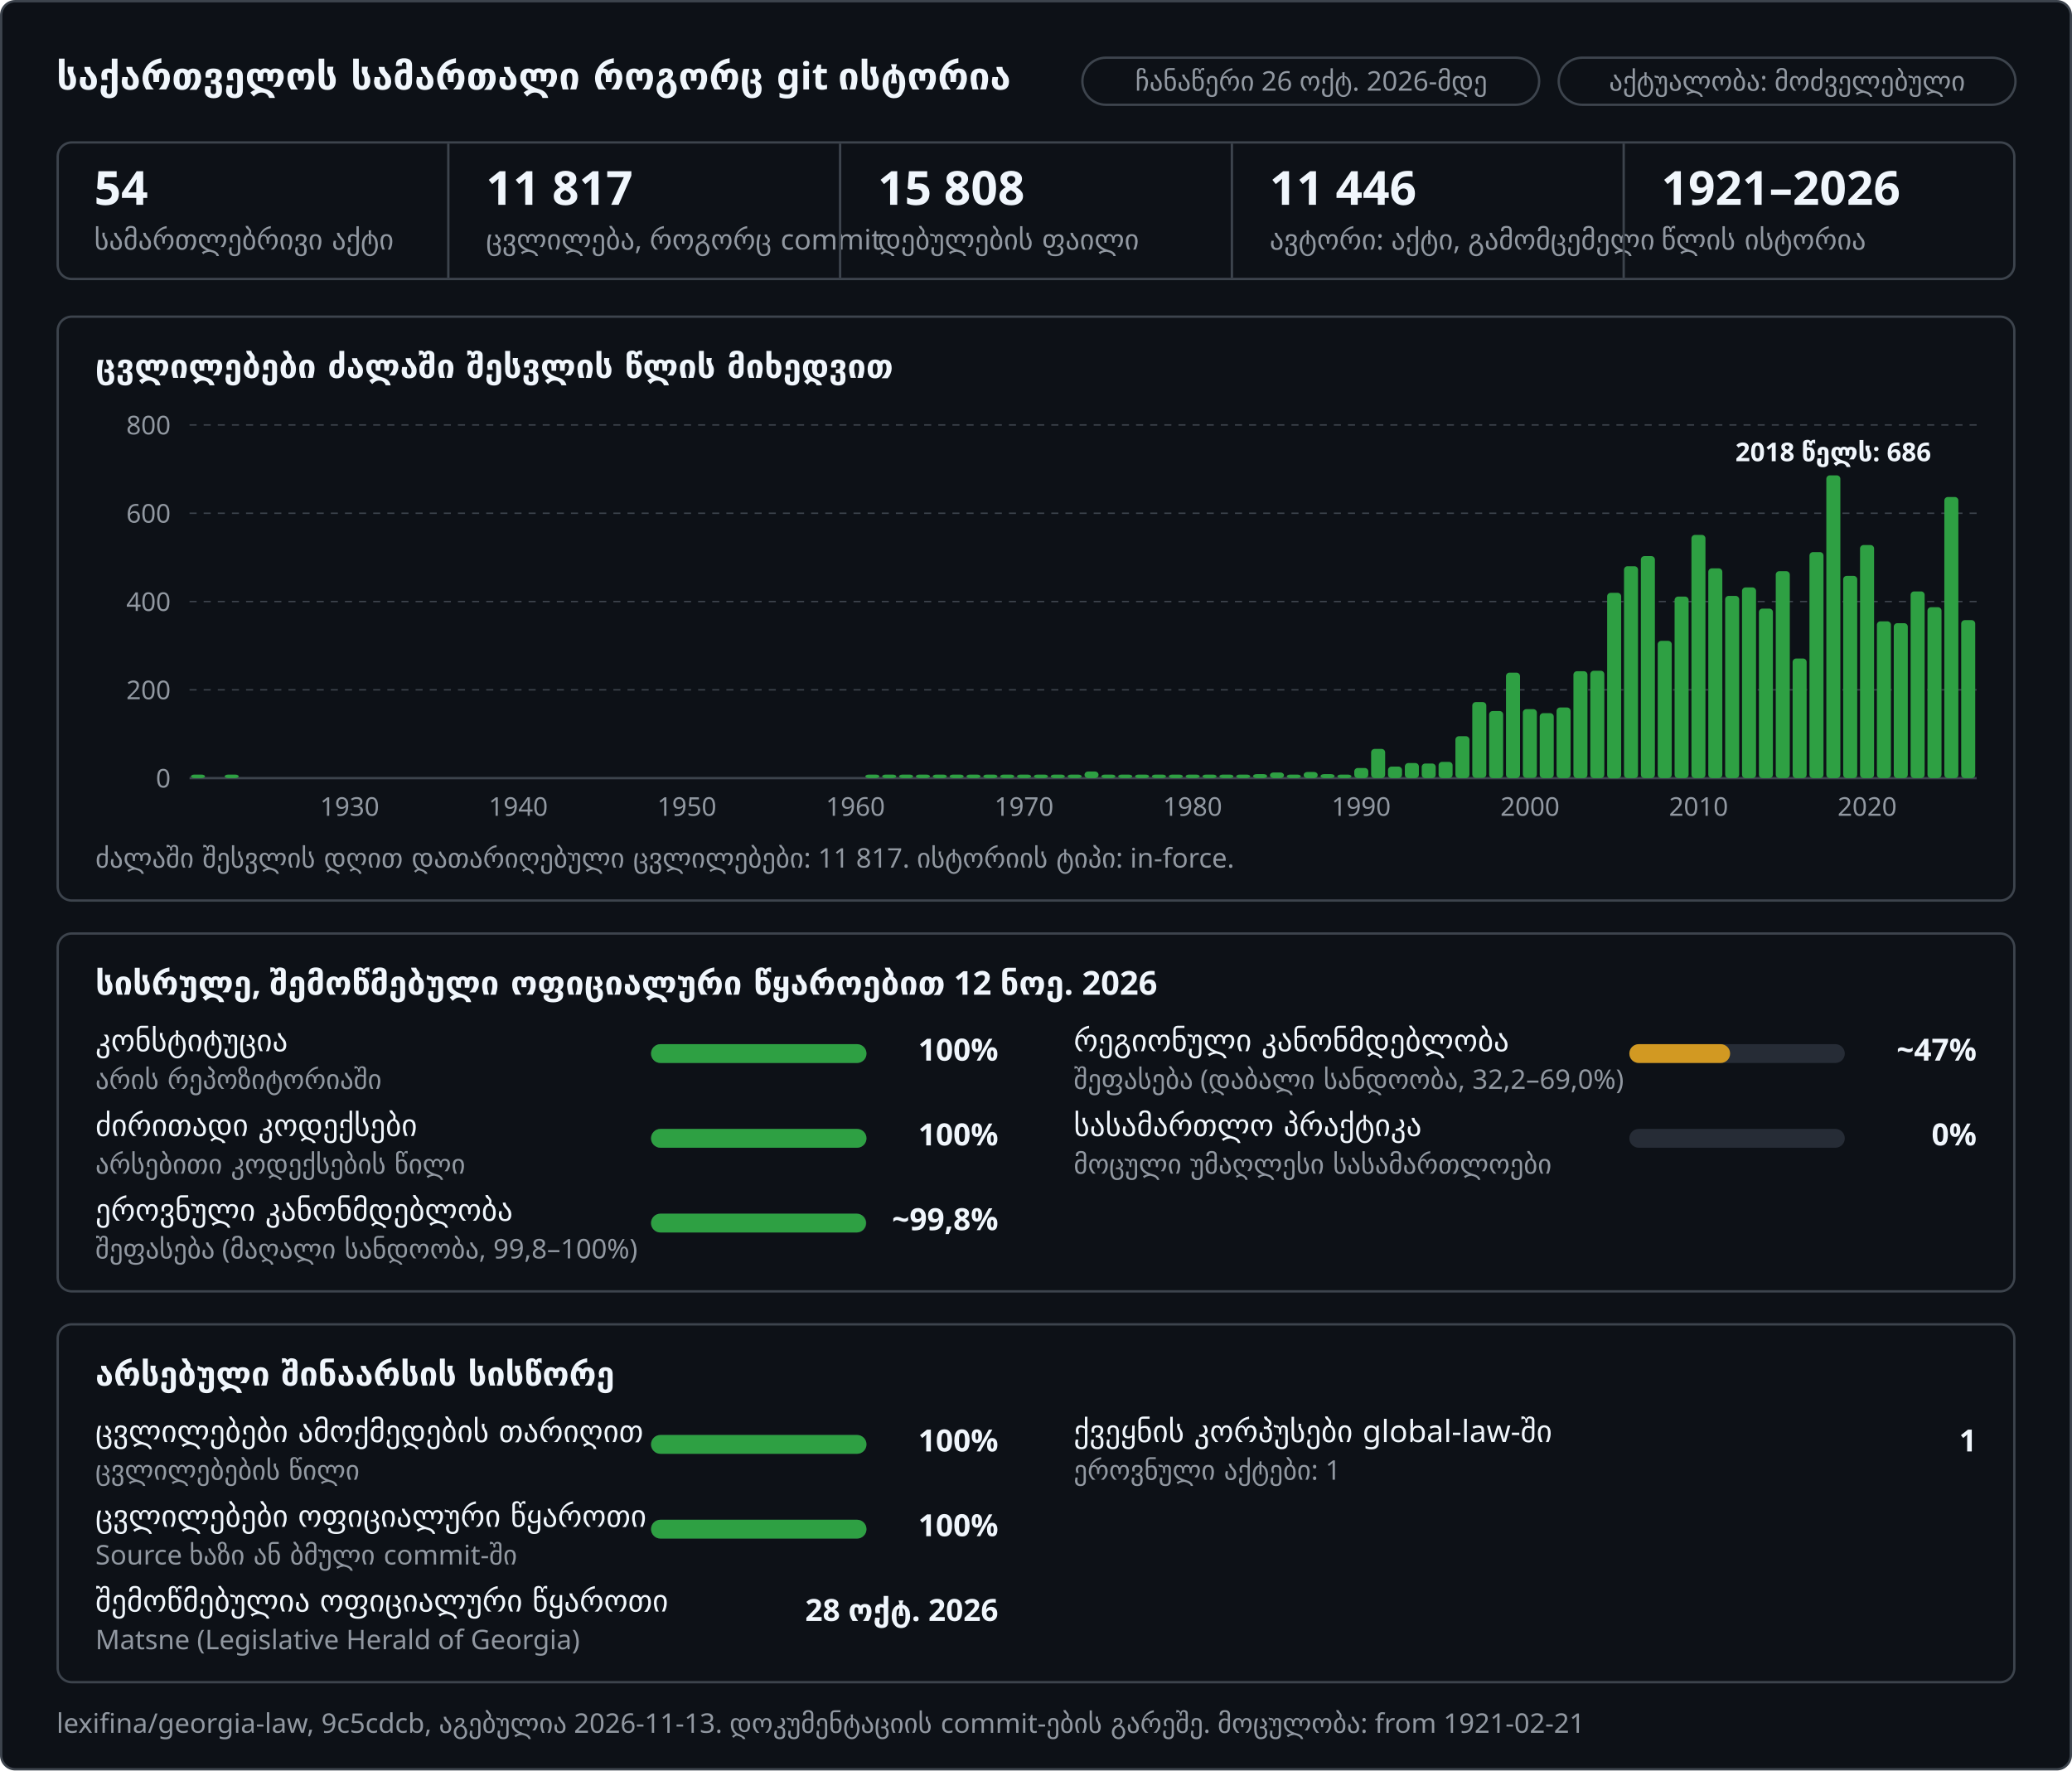
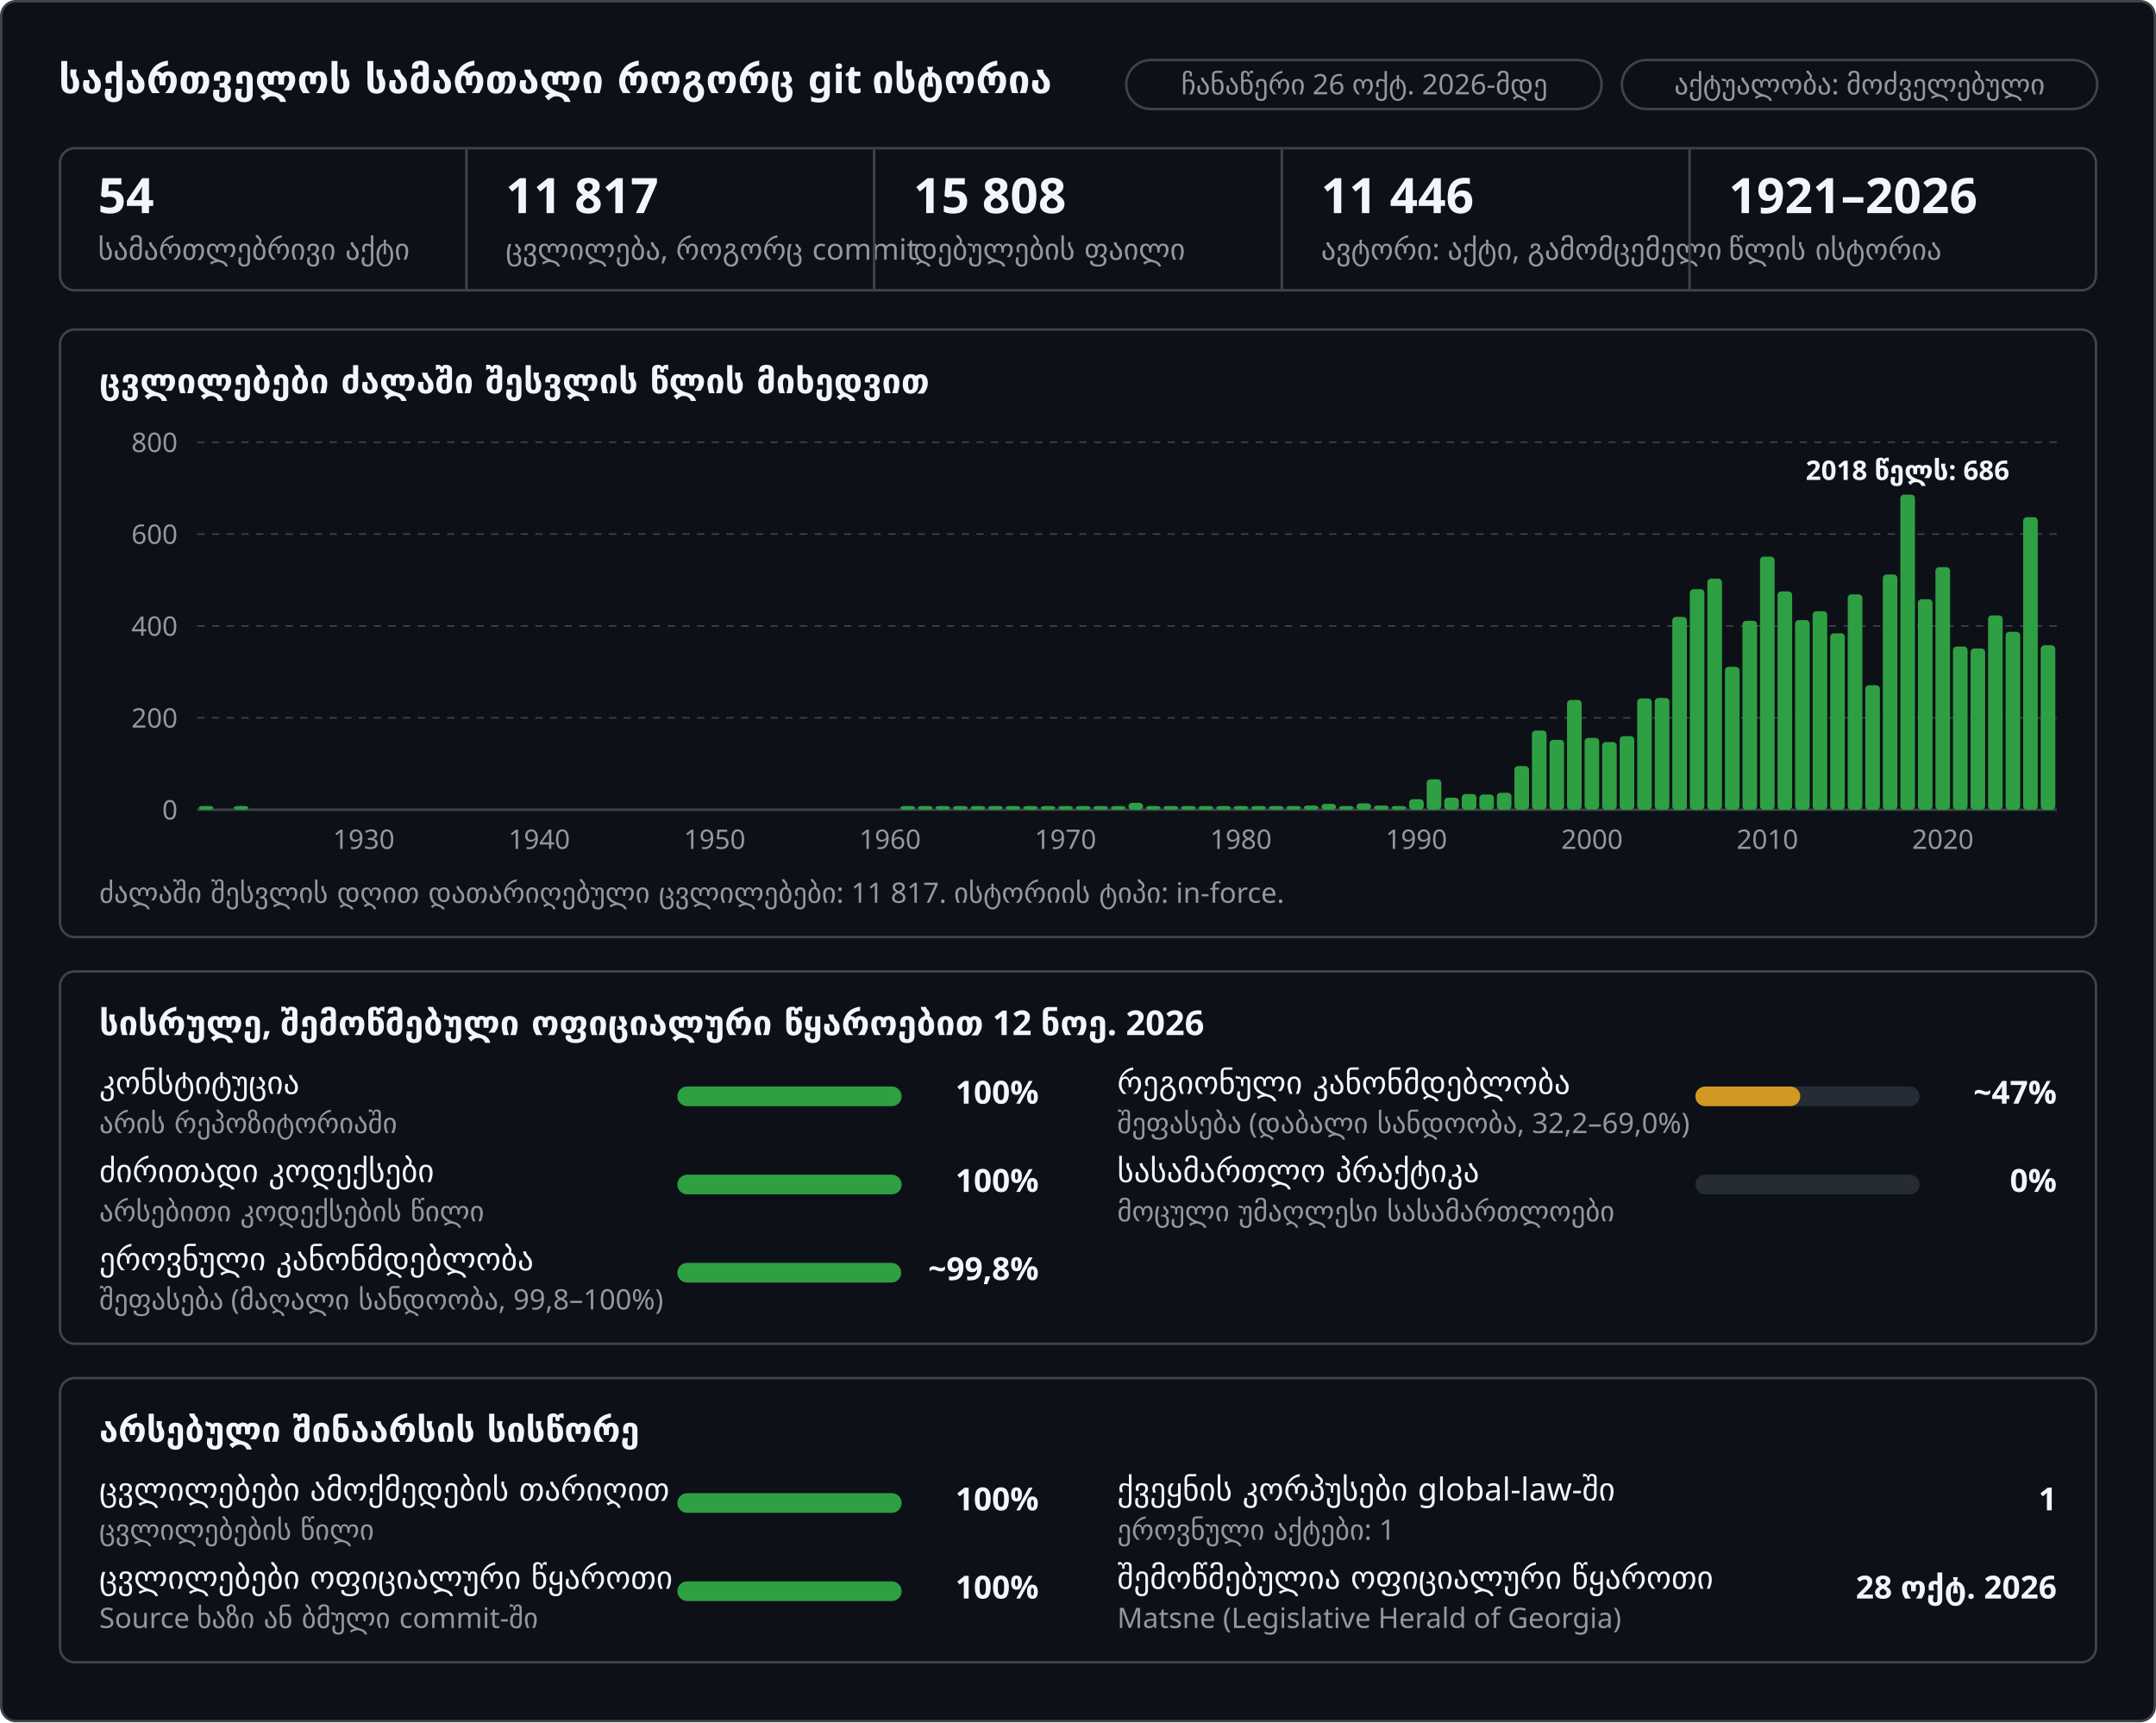
- <svg xmlns="http://www.w3.org/2000/svg" width="880" height="752" viewBox="0 0 880 752" font-family="-apple-system,BlinkMacSystemFont,Segoe UI,Noto Sans,Helvetica,Arial,sans-serif">
-   <rect x="0.5" y="0.5" width="879" height="751" rx="6" fill="#0d1117" stroke="#3d444d" />
+ <svg xmlns="http://www.w3.org/2000/svg" width="880" height="703" viewBox="0 0 880 703" font-family="-apple-system,BlinkMacSystemFont,Segoe UI,Noto Sans,Helvetica,Arial,sans-serif">
+   <rect x="0.5" y="0.5" width="879" height="702" rx="6" fill="#0d1117" stroke="#3d444d" />
  <text x="24" y="38" font-size="16" font-weight="600" fill="#f0f6fc" textLength="420" lengthAdjust="spacingAndGlyphs">საქართველოს სამართალი როგორც git ისტორია</text>
  <rect x="459.7" y="24.5" width="194" height="20" rx="10" fill="none" stroke="#3d444d" />
  <text x="556.9" y="38.5" font-size="11.5" font-weight="500" text-anchor="middle" fill="#9198a1">ჩანაწერი 26 ოქტ. 2026-მდე</text>
  <rect x="662.0" y="24.5" width="194" height="20" rx="10" fill="none" stroke="#3d444d" />
  <text x="759.0" y="38.5" font-size="11.5" font-weight="500" text-anchor="middle" fill="#9198a1">აქტუალობა: მოძველებული</text>
  <rect x="24.5" y="60.5" width="831" height="58" rx="6" fill="#0d1117" stroke="#3d444d" />
  <text x="40.0" y="87" font-size="20" font-weight="600" fill="#f0f6fc">54</text>
  <text x="40.0" y="106" font-size="12" fill="#9198a1" textLength="142" lengthAdjust="spacingAndGlyphs">სამართლებრივი აქტი</text>
  <line x1="190.4" y1="61" x2="190.4" y2="118" stroke="#3d444d" />
  <text x="206.4" y="87" font-size="20" font-weight="600" fill="#f0f6fc">11 817</text>
  <text x="206.4" y="106" font-size="12" fill="#9198a1" textLength="142" lengthAdjust="spacingAndGlyphs">ცვლილება, როგორც commit</text>
  <line x1="356.8" y1="61" x2="356.8" y2="118" stroke="#3d444d" />
  <text x="372.8" y="87" font-size="20" font-weight="600" fill="#f0f6fc">15 808</text>
  <text x="372.8" y="106" font-size="12" fill="#9198a1">დებულების ფაილი</text>
  <line x1="523.2" y1="61" x2="523.2" y2="118" stroke="#3d444d" />
  <text x="539.2" y="87" font-size="20" font-weight="600" fill="#f0f6fc">11 446</text>
  <text x="539.2" y="106" font-size="12" fill="#9198a1" textLength="142" lengthAdjust="spacingAndGlyphs">ავტორი: აქტი, გამომცემელი</text>
  <line x1="689.6" y1="61" x2="689.6" y2="118" stroke="#3d444d" />
  <text x="705.6" y="87" font-size="20" font-weight="600" fill="#f0f6fc">1921–2026</text>
  <text x="705.6" y="106" font-size="12" fill="#9198a1">წლის ისტორია</text>
  <rect x="24.5" y="134.5" width="831" height="248" rx="6" fill="#0d1117" stroke="#3d444d" />
  <text x="40.5" y="160.5" font-size="14" font-weight="600" fill="#f0f6fc">ცვლილებები ძალაში შესვლის წლის მიხედვით</text>
  <line x1="80.5" y1="330.5" x2="839.5" y2="330.5" stroke="#3d444d" stroke-width="1" />
  <text x="72.5" y="334.5" font-size="11" text-anchor="end" fill="#9198a1">0</text>
  <line x1="80.5" y1="293.0" x2="839.5" y2="293.0" stroke="#3d444d" stroke-width="0.6" stroke-dasharray="3 3" />
  <text x="72.5" y="297.0" font-size="11" text-anchor="end" fill="#9198a1">200</text>
  <line x1="80.5" y1="255.5" x2="839.5" y2="255.5" stroke="#3d444d" stroke-width="0.6" stroke-dasharray="3 3" />
  <text x="72.5" y="259.5" font-size="11" text-anchor="end" fill="#9198a1">400</text>
  <line x1="80.5" y1="218.0" x2="839.5" y2="218.0" stroke="#3d444d" stroke-width="0.6" stroke-dasharray="3 3" />
  <text x="72.5" y="222.0" font-size="11" text-anchor="end" fill="#9198a1">600</text>
  <line x1="80.5" y1="180.5" x2="839.5" y2="180.5" stroke="#3d444d" stroke-width="0.6" stroke-dasharray="3 3" />
  <text x="72.5" y="184.5" font-size="11" text-anchor="end" fill="#9198a1">800</text>
  <rect x="81.10" y="329.0" width="5.96" height="1.5" rx="1.5" fill="#2ea043" />
  <rect x="95.42" y="329.0" width="5.96" height="1.5" rx="1.5" fill="#2ea043" />
  <text x="148.5" y="346.5" font-size="11" text-anchor="middle" fill="#9198a1">1930</text>
  <text x="220.1" y="346.5" font-size="11" text-anchor="middle" fill="#9198a1">1940</text>
  <text x="291.7" y="346.5" font-size="11" text-anchor="middle" fill="#9198a1">1950</text>
  <text x="363.3" y="346.5" font-size="11" text-anchor="middle" fill="#9198a1">1960</text>
  <rect x="367.52" y="329.0" width="5.96" height="1.5" rx="1.5" fill="#2ea043" />
  <rect x="374.68" y="329.0" width="5.96" height="1.5" rx="1.5" fill="#2ea043" />
  <rect x="381.84" y="329.0" width="5.96" height="1.5" rx="1.5" fill="#2ea043" />
  <rect x="389.00" y="329.0" width="5.96" height="1.5" rx="1.5" fill="#2ea043" />
  <rect x="396.16" y="329.0" width="5.96" height="1.5" rx="1.5" fill="#2ea043" />
  <rect x="403.32" y="329.0" width="5.96" height="1.5" rx="1.5" fill="#2ea043" />
  <rect x="410.48" y="329.0" width="5.96" height="1.5" rx="1.5" fill="#2ea043" />
  <rect x="417.64" y="329.0" width="5.96" height="1.5" rx="1.5" fill="#2ea043" />
  <rect x="424.80" y="329.0" width="5.96" height="1.5" rx="1.5" fill="#2ea043" />
  <rect x="431.96" y="329.0" width="5.96" height="1.5" rx="1.5" fill="#2ea043" />
  <text x="434.9" y="346.5" font-size="11" text-anchor="middle" fill="#9198a1">1970</text>
  <rect x="439.12" y="329.0" width="5.96" height="1.5" rx="1.5" fill="#2ea043" />
  <rect x="446.28" y="329.0" width="5.96" height="1.5" rx="1.5" fill="#2ea043" />
  <rect x="453.44" y="329.0" width="5.96" height="1.5" rx="1.5" fill="#2ea043" />
  <rect x="460.60" y="327.7" width="5.96" height="2.8" rx="1.5" fill="#2ea043" />
  <rect x="467.76" y="329.0" width="5.96" height="1.5" rx="1.5" fill="#2ea043" />
  <rect x="474.92" y="329.0" width="5.96" height="1.5" rx="1.5" fill="#2ea043" />
  <rect x="482.08" y="329.0" width="5.96" height="1.5" rx="1.5" fill="#2ea043" />
  <rect x="489.24" y="329.0" width="5.96" height="1.5" rx="1.5" fill="#2ea043" />
  <rect x="496.40" y="329.0" width="5.96" height="1.5" rx="1.5" fill="#2ea043" />
  <rect x="503.56" y="329.0" width="5.96" height="1.5" rx="1.5" fill="#2ea043" />
  <text x="506.5" y="346.5" font-size="11" text-anchor="middle" fill="#9198a1">1980</text>
  <rect x="510.72" y="329.0" width="5.96" height="1.5" rx="1.5" fill="#2ea043" />
  <rect x="517.88" y="329.0" width="5.96" height="1.5" rx="1.5" fill="#2ea043" />
  <rect x="525.04" y="329.0" width="5.96" height="1.5" rx="1.5" fill="#2ea043" />
  <rect x="532.20" y="328.8" width="5.96" height="1.7" rx="1.5" fill="#2ea043" />
  <rect x="539.36" y="328.1" width="5.96" height="2.4" rx="1.5" fill="#2ea043" />
  <rect x="546.52" y="329.0" width="5.96" height="1.5" rx="1.5" fill="#2ea043" />
  <rect x="553.68" y="327.9" width="5.96" height="2.6" rx="1.5" fill="#2ea043" />
  <rect x="560.85" y="328.8" width="5.96" height="1.7" rx="1.5" fill="#2ea043" />
  <rect x="568.01" y="329.0" width="5.96" height="1.5" rx="1.5" fill="#2ea043" />
  <rect x="575.17" y="326.2" width="5.96" height="4.3" rx="1.5" fill="#2ea043" />
  <text x="578.1" y="346.5" font-size="11" text-anchor="middle" fill="#9198a1">1990</text>
  <rect x="582.33" y="318.1" width="5.96" height="12.4" rx="1.5" fill="#2ea043" />
  <rect x="589.49" y="325.6" width="5.96" height="4.9" rx="1.5" fill="#2ea043" />
  <rect x="596.65" y="324.1" width="5.96" height="6.4" rx="1.5" fill="#2ea043" />
  <rect x="603.81" y="324.3" width="5.96" height="6.2" rx="1.5" fill="#2ea043" />
  <rect x="610.97" y="323.6" width="5.96" height="6.9" rx="1.5" fill="#2ea043" />
  <rect x="618.13" y="312.7" width="5.96" height="17.8" rx="1.5" fill="#2ea043" />
  <rect x="625.29" y="298.2" width="5.96" height="32.2" rx="1.5" fill="#2ea043" />
  <rect x="632.45" y="302.0" width="5.96" height="28.5" rx="1.5" fill="#2ea043" />
  <rect x="639.61" y="285.7" width="5.96" height="44.8" rx="1.5" fill="#2ea043" />
  <rect x="646.77" y="301.2" width="5.96" height="29.2" rx="1.5" fill="#2ea043" />
  <text x="649.8" y="346.5" font-size="11" text-anchor="middle" fill="#9198a1">2000</text>
  <rect x="653.93" y="302.9" width="5.96" height="27.6" rx="1.5" fill="#2ea043" />
  <rect x="661.09" y="300.5" width="5.96" height="30.0" rx="1.5" fill="#2ea043" />
  <rect x="668.25" y="285.1" width="5.96" height="45.4" rx="1.5" fill="#2ea043" />
  <rect x="675.41" y="284.9" width="5.96" height="45.6" rx="1.5" fill="#2ea043" />
  <rect x="682.57" y="251.8" width="5.96" height="78.8" rx="1.5" fill="#2ea043" />
  <rect x="689.73" y="240.5" width="5.96" height="90.0" rx="1.5" fill="#2ea043" />
  <rect x="696.89" y="236.2" width="5.96" height="94.3" rx="1.5" fill="#2ea043" />
  <rect x="704.05" y="272.2" width="5.96" height="58.3" rx="1.5" fill="#2ea043" />
  <rect x="711.21" y="253.4" width="5.96" height="77.1" rx="1.5" fill="#2ea043" />
  <rect x="718.37" y="227.2" width="5.96" height="103.3" rx="1.5" fill="#2ea043" />
  <text x="721.4" y="346.5" font-size="11" text-anchor="middle" fill="#9198a1">2010</text>
  <rect x="725.53" y="241.4" width="5.96" height="89.1" rx="1.5" fill="#2ea043" />
  <rect x="732.69" y="253.1" width="5.96" height="77.4" rx="1.5" fill="#2ea043" />
  <rect x="739.85" y="249.5" width="5.96" height="81.0" rx="1.5" fill="#2ea043" />
  <rect x="747.02" y="258.5" width="5.96" height="72.0" rx="1.5" fill="#2ea043" />
  <rect x="754.18" y="242.6" width="5.96" height="87.9" rx="1.5" fill="#2ea043" />
  <rect x="761.34" y="279.7" width="5.96" height="50.8" rx="1.5" fill="#2ea043" />
  <rect x="768.50" y="234.5" width="5.96" height="96.0" rx="1.5" fill="#2ea043" />
  <rect x="775.66" y="201.9" width="5.96" height="128.6" rx="1.5" fill="#2ea043" />
  <text x="778.6" y="195.9" font-size="11" font-weight="600" text-anchor="middle" fill="#f0f6fc">2018 წელს: 686</text>
  <rect x="782.82" y="244.6" width="5.96" height="85.9" rx="1.5" fill="#2ea043" />
  <rect x="789.98" y="231.5" width="5.96" height="99.0" rx="1.5" fill="#2ea043" />
  <text x="793.0" y="346.5" font-size="11" text-anchor="middle" fill="#9198a1">2020</text>
  <rect x="797.14" y="263.9" width="5.96" height="66.6" rx="1.5" fill="#2ea043" />
  <rect x="804.30" y="264.7" width="5.96" height="65.8" rx="1.5" fill="#2ea043" />
  <rect x="811.46" y="251.2" width="5.96" height="79.3" rx="1.5" fill="#2ea043" />
  <rect x="818.62" y="257.9" width="5.96" height="72.6" rx="1.5" fill="#2ea043" />
  <rect x="825.78" y="211.1" width="5.96" height="119.4" rx="1.5" fill="#2ea043" />
  <rect x="832.94" y="263.4" width="5.96" height="67.1" rx="1.5" fill="#2ea043" />
  <text x="40.5" y="368.5" font-size="11.5" fill="#9198a1">ძალაში შესვლის დღით დათარიღებული ცვლილებები: 11 817. ისტორიის ტიპი: in-force.</text>
  <rect x="24.5" y="396.5" width="831" height="152" rx="6" fill="#0d1117" stroke="#3d444d" />
  <text x="40.5" y="422.5" font-size="14" font-weight="600" fill="#f0f6fc">სისრულე, შემოწმებული ოფიციალური წყაროებით 12 ნოე. 2026</text>
  <text x="40.5" y="446.5" font-size="13" fill="#f0f6fc">კონსტიტუცია</text>
  <text x="40.5" y="462.5" font-size="11.5" fill="#9198a1">არის რეპოზიტორიაში</text>
  <g>
    <rect x="276.5" y="443.5" width="91.5" height="8" rx="4" fill="#262c36" />
    <rect x="276.5" y="443.5" width="91.5" height="8" rx="4" fill="#2ea043" />
  </g>
  <text x="424.0" y="450.5" font-size="13" font-weight="600" text-anchor="end" fill="#f0f6fc">100%</text>
  <text x="40.5" y="482.5" font-size="13" fill="#f0f6fc">ძირითადი კოდექსები</text>
  <text x="40.5" y="498.5" font-size="11.5" fill="#9198a1">არსებითი კოდექსების წილი</text>
  <g>
    <rect x="276.5" y="479.5" width="91.5" height="8" rx="4" fill="#262c36" />
    <rect x="276.5" y="479.5" width="91.5" height="8" rx="4" fill="#2ea043" />
  </g>
  <text x="424.0" y="486.5" font-size="13" font-weight="600" text-anchor="end" fill="#f0f6fc">100%</text>
  <text x="40.5" y="518.5" font-size="13" fill="#f0f6fc">ეროვნული კანონმდებლობა</text>
  <text x="40.5" y="534.5" font-size="11.5" fill="#9198a1">შეფასება (მაღალი სანდოობა, 99,8–100%)</text>
  <g>
    <rect x="276.5" y="515.5" width="91.5" height="8" rx="4" fill="#262c36" />
    <rect x="276.5" y="515.5" width="91.3" height="8" rx="4" fill="#2ea043" />
  </g>
  <text x="424.0" y="522.5" font-size="13" font-weight="600" text-anchor="end" fill="#f0f6fc">~99,8%</text>
  <text x="456.0" y="446.5" font-size="13" fill="#f0f6fc">რეგიონული კანონმდებლობა</text>
  <text x="456.0" y="462.5" font-size="11.5" fill="#9198a1">შეფასება (დაბალი სანდოობა, 32,2–69,0%)</text>
  <g>
    <rect x="692.0" y="443.5" width="91.5" height="8" rx="4" fill="#262c36" />
    <rect x="692.0" y="443.5" width="42.8" height="8" rx="4" fill="#d29922" />
  </g>
  <text x="839.5" y="450.5" font-size="13" font-weight="600" text-anchor="end" fill="#f0f6fc">~47%</text>
  <text x="456.0" y="482.5" font-size="13" fill="#f0f6fc">სასამართლო პრაქტიკა</text>
  <text x="456.0" y="498.5" font-size="11.5" fill="#9198a1">მოცული უმაღლესი სასამართლოები</text>
  <g>
    <rect x="692.0" y="479.5" width="91.5" height="8" rx="4" fill="#262c36" />
  </g>
  <text x="839.5" y="486.5" font-size="13" font-weight="600" text-anchor="end" fill="#f0f6fc">0%</text>
-   <rect x="24.5" y="562.5" width="831" height="152" rx="6" fill="#0d1117" stroke="#3d444d" />
+   <rect x="24.5" y="562.5" width="831" height="116" rx="6" fill="#0d1117" stroke="#3d444d" />
  <text x="40.5" y="588.5" font-size="14" font-weight="600" fill="#f0f6fc">არსებული შინაარსის სისწორე</text>
  <text x="40.5" y="612.5" font-size="13" fill="#f0f6fc" textLength="226" lengthAdjust="spacingAndGlyphs">ცვლილებები ამოქმედების თარიღით</text>
  <text x="40.5" y="628.5" font-size="11.5" fill="#9198a1">ცვლილებების წილი</text>
  <g>
    <rect x="276.5" y="609.5" width="91.5" height="8" rx="4" fill="#262c36" />
    <rect x="276.5" y="609.5" width="91.5" height="8" rx="4" fill="#2ea043" />
  </g>
  <text x="424.0" y="616.5" font-size="13" font-weight="600" text-anchor="end" fill="#f0f6fc">100%</text>
  <text x="40.5" y="648.5" font-size="13" fill="#f0f6fc" textLength="226" lengthAdjust="spacingAndGlyphs">ცვლილებები ოფიციალური წყაროთი</text>
  <text x="40.5" y="664.5" font-size="11.5" fill="#9198a1">Source ხაზი ან ბმული commit-ში</text>
  <g>
    <rect x="276.5" y="645.5" width="91.5" height="8" rx="4" fill="#262c36" />
    <rect x="276.5" y="645.5" width="91.5" height="8" rx="4" fill="#2ea043" />
  </g>
  <text x="424.0" y="652.5" font-size="13" font-weight="600" text-anchor="end" fill="#f0f6fc">100%</text>
-   <text x="40.5" y="684.5" font-size="13" fill="#f0f6fc">შემოწმებულია ოფიციალური წყაროთი</text>
-   <text x="40.5" y="700.5" font-size="11.5" fill="#9198a1">Matsne (Legislative Herald of Georgia)</text>
-   <text x="424.0" y="688.5" font-size="13" font-weight="600" text-anchor="end" fill="#f0f6fc">28 ოქტ. 2026</text>
  <text x="456.0" y="612.5" font-size="13" fill="#f0f6fc">ქვეყნის კორპუსები global-law-ში</text>
  <text x="456.0" y="628.5" font-size="11.5" fill="#9198a1">ეროვნული აქტები: 1</text>
  <text x="839.5" y="616.5" font-size="13" font-weight="600" text-anchor="end" fill="#f0f6fc">1</text>
-   <text x="24" y="736" font-size="11.5" fill="#9198a1">lexifina/georgia-law, 9c5cdcb, აგებულია 2026-11-13. დოკუმენტაციის commit-ების გარეშე. მოცულობა: from 1921-02-21</text>
+   <text x="456.0" y="648.5" font-size="13" fill="#f0f6fc">შემოწმებულია ოფიციალური წყაროთი</text>
+   <text x="456.0" y="664.5" font-size="11.5" fill="#9198a1">Matsne (Legislative Herald of Georgia)</text>
+   <text x="839.5" y="652.5" font-size="13" font-weight="600" text-anchor="end" fill="#f0f6fc">28 ოქტ. 2026</text>
</svg>
